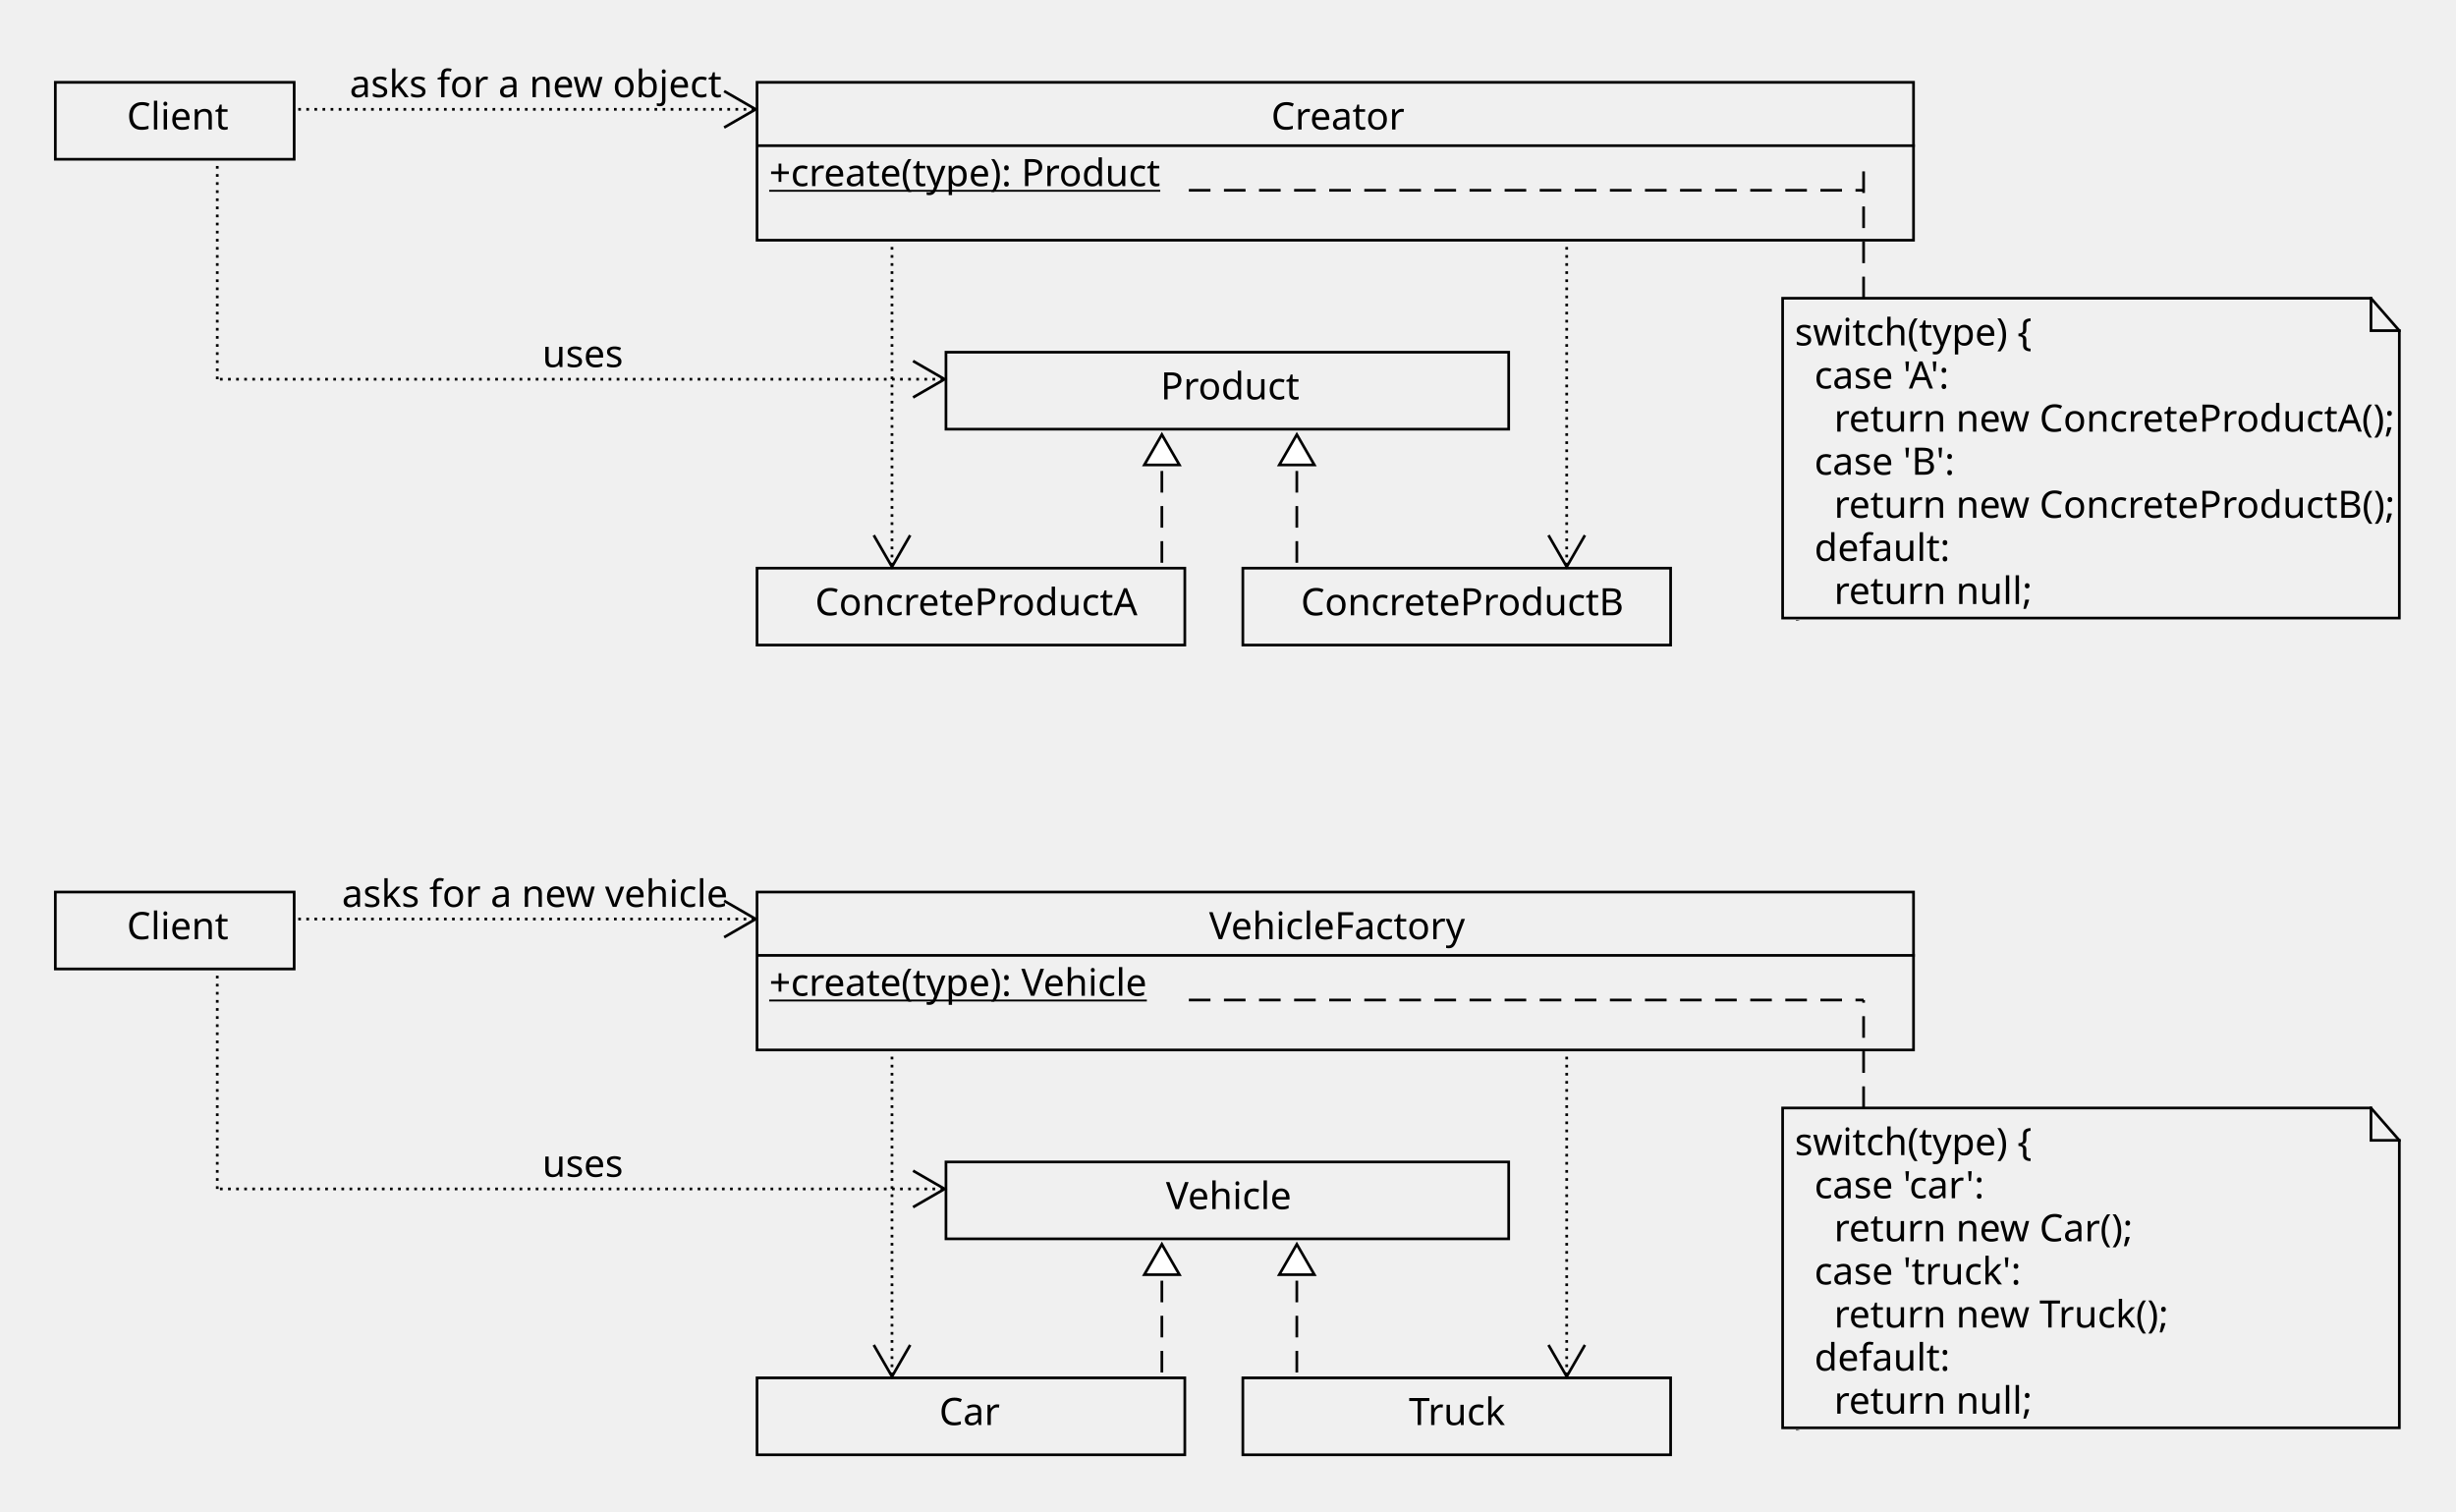
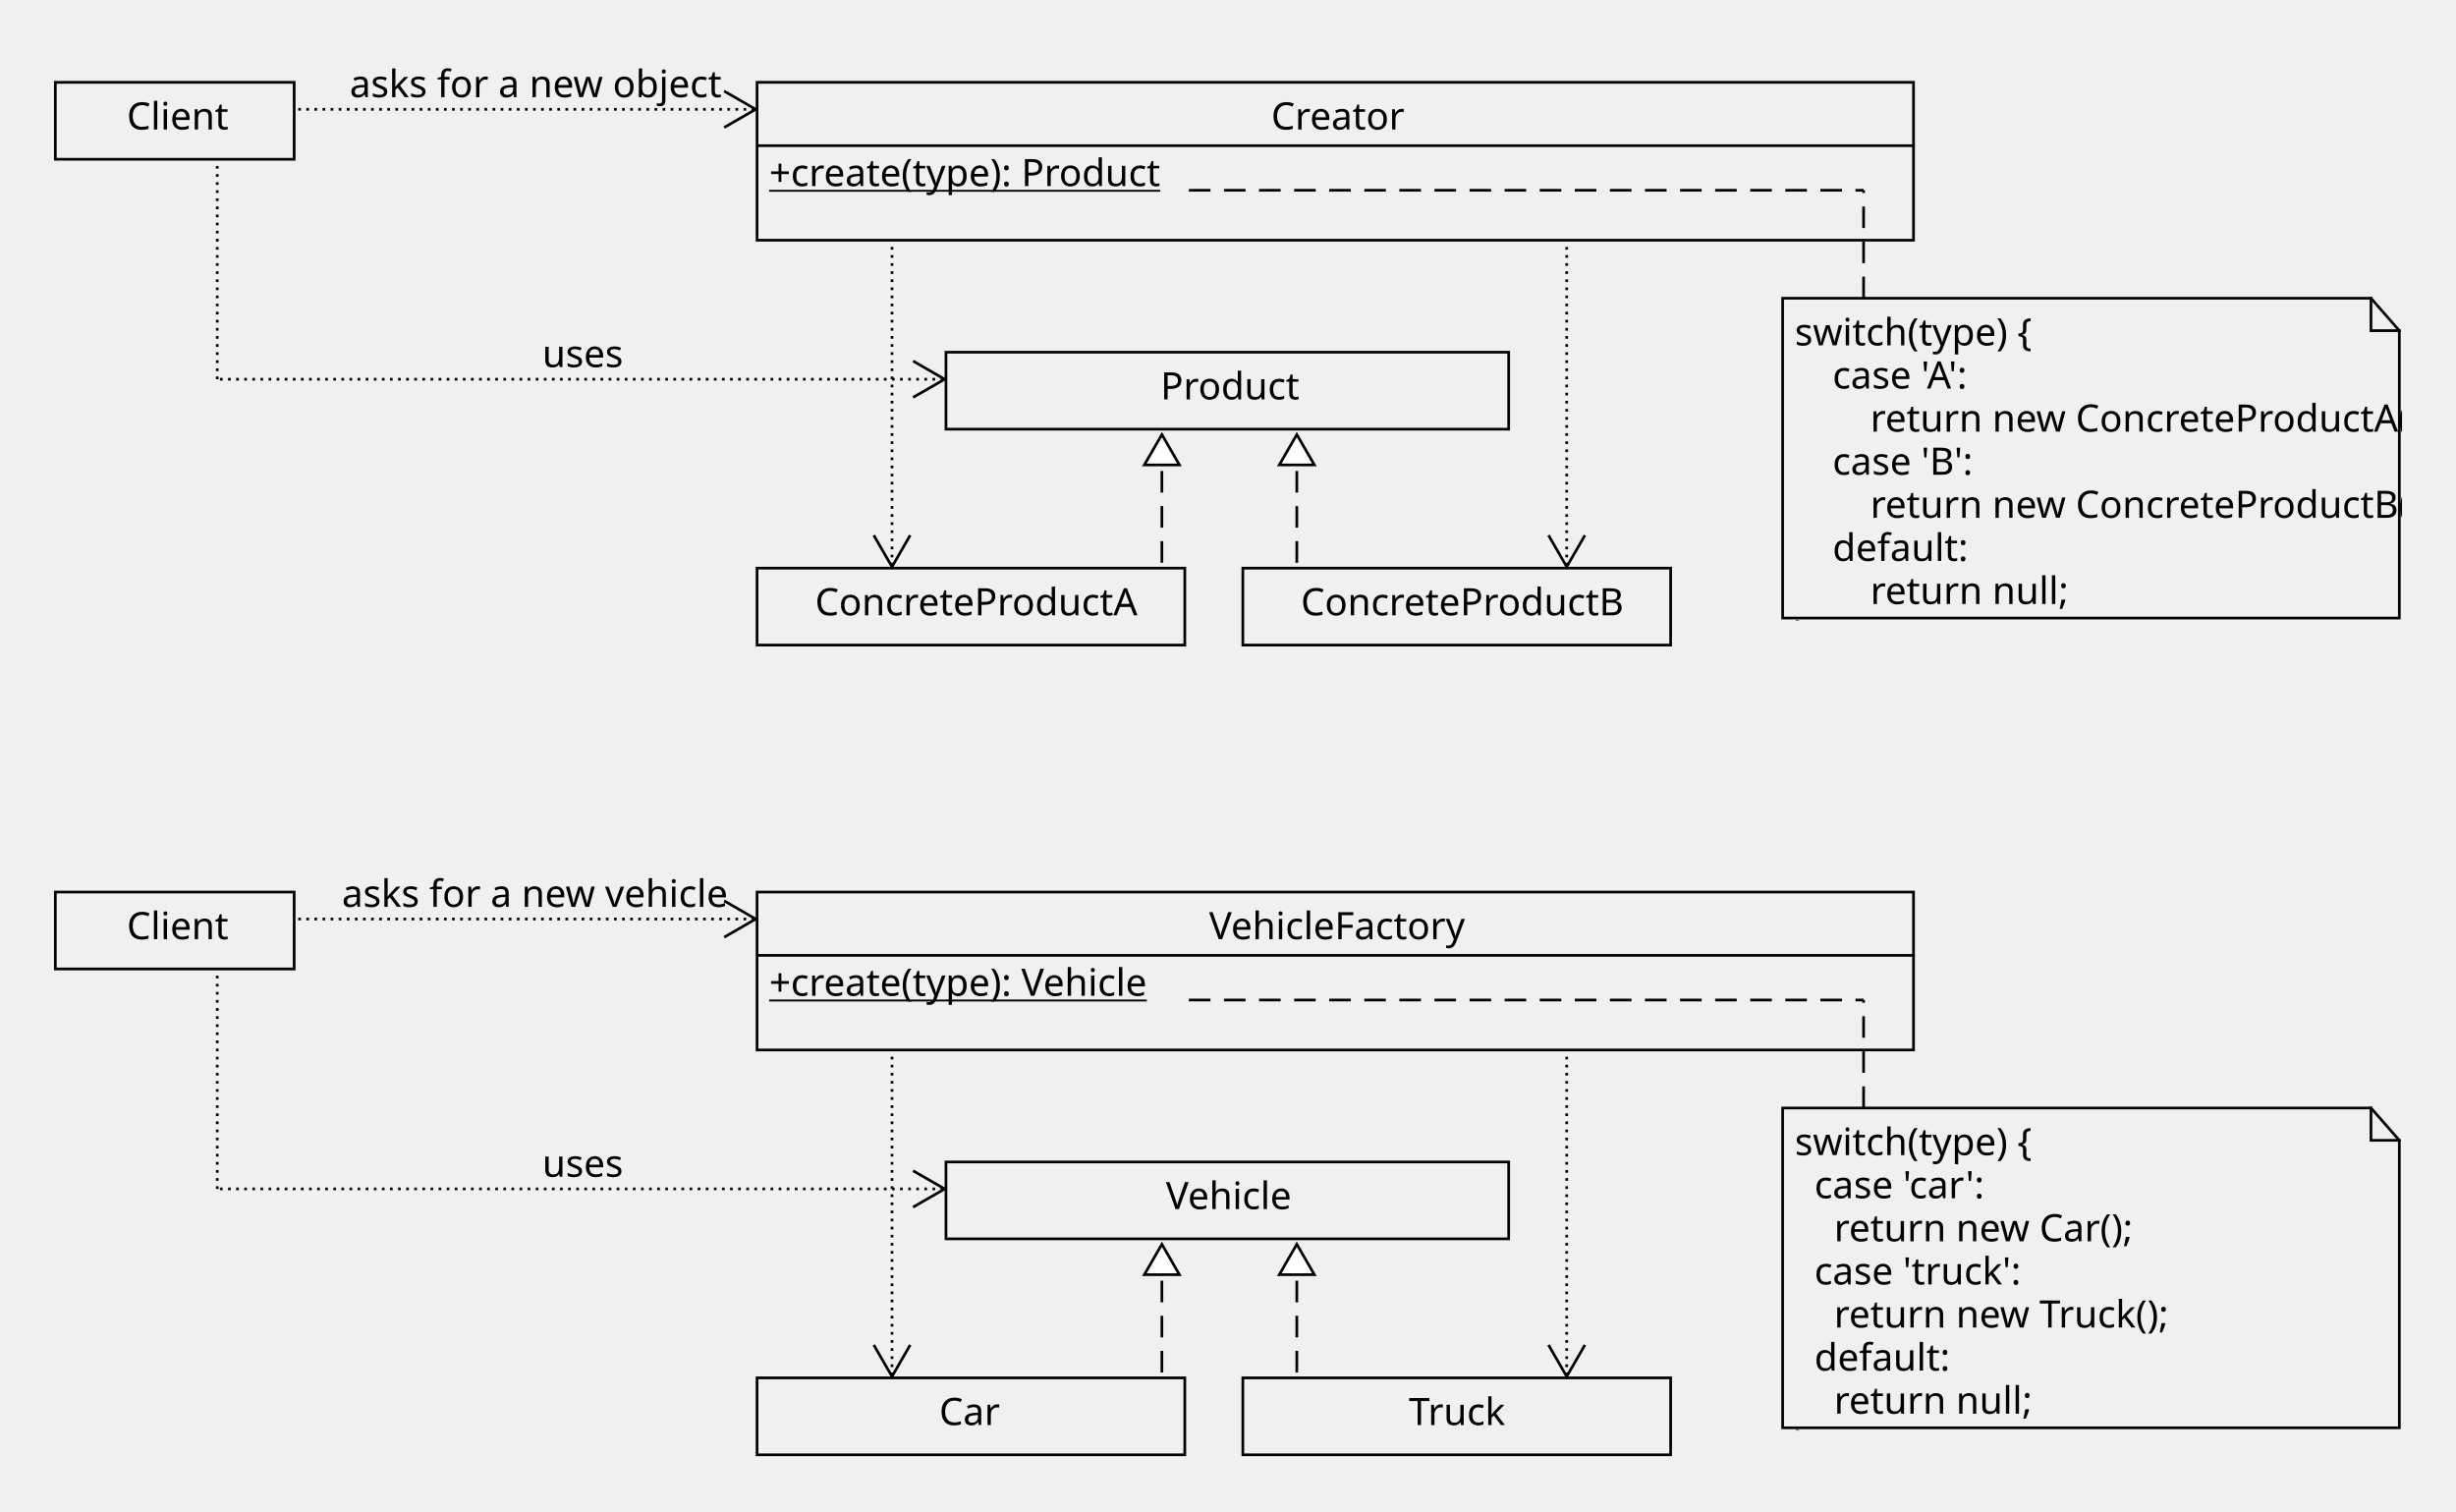
<svg xmlns="http://www.w3.org/2000/svg" fill-opacity="1" color-rendering="auto" color-interpolation="auto" text-rendering="auto" stroke="black" stroke-linecap="square" width="910" stroke-miterlimit="10" shape-rendering="auto" stroke-opacity="1" fill="black" stroke-dasharray="none" font-weight="normal" stroke-width="1" viewBox="140 90 910 560" height="560" font-family="'Dialog'" font-style="normal" stroke-linejoin="miter" font-size="12px" stroke-dashoffset="0" image-rendering="auto">
  <defs id="genericDefs" />
  <g>
    <defs id="defs1">
      <clipPath clipPathUnits="userSpaceOnUse" id="clipPath1">
        <path d="M0 0 L2147483647 0 L2147483647 2147483647 L0 2147483647 L0 0 Z" />
      </clipPath>
      <clipPath clipPathUnits="userSpaceOnUse" id="clipPath2">
        <path d="M0 0 L0 30 L90 30 L90 0 Z" />
      </clipPath>
      <clipPath clipPathUnits="userSpaceOnUse" id="clipPath3">
        <path d="M0 0 L0 120 L230 120 L230 0 Z" />
      </clipPath>
      <clipPath clipPathUnits="userSpaceOnUse" id="clipPath4">
        <path d="M0 0 L0 30 L160 30 L160 0 Z" />
      </clipPath>
      <clipPath clipPathUnits="userSpaceOnUse" id="clipPath5">
        <path d="M0 0 L0 30 L210 30 L210 0 Z" />
      </clipPath>
      <clipPath clipPathUnits="userSpaceOnUse" id="clipPath6">
        <path d="M0 0 L0 60 L430 60 L430 0 Z" />
      </clipPath>
      <clipPath clipPathUnits="userSpaceOnUse" id="clipPath7">
        <path d="M0 0 L0 110 L30 110 L30 0 Z" />
      </clipPath>
      <clipPath clipPathUnits="userSpaceOnUse" id="clipPath8">
        <path d="M0 0 L0 40 L300 40 L300 0 Z" />
      </clipPath>
      <clipPath clipPathUnits="userSpaceOnUse" id="clipPath9">
        <path d="M0 0 L0 40 L200 40 L200 0 Z" />
      </clipPath>
      <clipPath clipPathUnits="userSpaceOnUse" id="clipPath10">
        <path d="M0 0 L0 70 L30 70 L30 0 Z" />
      </clipPath>
      <clipPath clipPathUnits="userSpaceOnUse" id="clipPath11">
        <path d="M0 0 L0 30 L280 30 L280 0 Z" />
      </clipPath>
      <clipPath clipPathUnits="userSpaceOnUse" id="clipPath12">
        <path d="M0 0 L0 150 L30 150 L30 0 Z" />
      </clipPath>
      <clipPath clipPathUnits="userSpaceOnUse" id="clipPath13">
        <path d="M0 0 L0 80 L30 80 L30 0 Z" />
      </clipPath>
    </defs>
    <g fill="rgb(255,255,255)" fill-opacity="0" transform="translate(160,420)" stroke-opacity="0" stroke="rgb(255,255,255)">
      <rect x="0.5" width="88.5" height="28.5" y="0.5" clip-path="url(#clipPath2)" stroke="none" />
    </g>
    <g transform="translate(160,420)">
      <rect fill="none" x="0.5" width="88.5" height="28.5" y="0.5" clip-path="url(#clipPath2)" />
      <text x="27" font-size="14px" y="17.969" clip-path="url(#clipPath2)" font-family="sans-serif" stroke="none" xml:space="preserve">Client</text>
    </g>
    <g fill="rgb(255,255,255)" fill-opacity="0" transform="translate(800,500)" stroke-opacity="0" stroke="rgb(255,255,255)">
      <path d="M0.5 0.5 L218.5 0.5 L229 12.5 L229 119 L0.5 119 Z" stroke="none" clip-path="url(#clipPath3)" />
    </g>
    <g transform="translate(800,500)">
      <path fill="none" d="M0.5 0.5 L218.5 0.5 L229 12.5 L229 119 L0.5 119 Z" clip-path="url(#clipPath3)" />
      <path fill="none" d="M218.5 0.5 L218.5 12.5 L229 12.5" clip-path="url(#clipPath3)" />
      <text x="5" font-size="14px" y="17.969" clip-path="url(#clipPath3)" font-family="sans-serif" stroke="none" xml:space="preserve">switch(type) {</text>
      <text x="5" font-size="14px" y="33.938" clip-path="url(#clipPath3)" font-family="sans-serif" stroke="none" xml:space="preserve">  case 'car':</text>
      <text x="5" font-size="14px" y="49.906" clip-path="url(#clipPath3)" font-family="sans-serif" stroke="none" xml:space="preserve">    return new Car();</text>
      <text x="5" font-size="14px" y="65.875" clip-path="url(#clipPath3)" font-family="sans-serif" stroke="none" xml:space="preserve">  case 'truck':</text>
      <text x="5" font-size="14px" y="81.844" clip-path="url(#clipPath3)" font-family="sans-serif" stroke="none" xml:space="preserve">    return new Truck();</text>
      <text x="5" font-size="14px" y="97.812" clip-path="url(#clipPath3)" font-family="sans-serif" stroke="none" xml:space="preserve">  default:</text>
      <text x="5" font-size="14px" y="113.781" clip-path="url(#clipPath3)" font-family="sans-serif" stroke="none" xml:space="preserve">    return null;</text>
      <text x="5" font-size="14px" y="129.75" clip-path="url(#clipPath3)" font-family="sans-serif" stroke="none" xml:space="preserve">}</text>
    </g>
    <g fill="rgb(255,255,255)" fill-opacity="0" transform="translate(600,600)" stroke-opacity="0" stroke="rgb(255,255,255)">
      <rect x="0.5" width="158.5" height="28.5" y="0.5" clip-path="url(#clipPath4)" stroke="none" />
    </g>
    <g transform="translate(600,600)">
      <rect fill="none" x="0.5" width="158.5" height="28.5" y="0.5" clip-path="url(#clipPath4)" />
      <text x="62" font-size="14px" y="17.969" clip-path="url(#clipPath4)" font-family="sans-serif" stroke="none" xml:space="preserve">Truck</text>
    </g>
    <g fill="rgb(255,255,255)" fill-opacity="0" transform="translate(490,520)" stroke-opacity="0" stroke="rgb(255,255,255)">
      <rect x="0.5" width="208.5" height="28.5" y="0.5" clip-path="url(#clipPath5)" stroke="none" />
    </g>
    <g transform="translate(490,520)">
      <rect fill="none" x="0.5" width="208.5" height="28.5" y="0.5" clip-path="url(#clipPath5)" />
      <text x="82" font-size="14px" y="17.969" clip-path="url(#clipPath5)" font-family="sans-serif" stroke="none" xml:space="preserve">Vehicle</text>
    </g>
    <g fill="rgb(255,255,255)" fill-opacity="0" transform="translate(420,600)" stroke-opacity="0" stroke="rgb(255,255,255)">
      <rect x="0.5" width="158.5" height="28.5" y="0.5" clip-path="url(#clipPath4)" stroke="none" />
    </g>
    <g transform="translate(420,600)">
      <rect fill="none" x="0.5" width="158.5" height="28.5" y="0.5" clip-path="url(#clipPath4)" />
      <text x="68" font-size="14px" y="17.969" clip-path="url(#clipPath4)" font-family="sans-serif" stroke="none" xml:space="preserve">Car</text>
    </g>
    <g fill="rgb(255,255,255)" fill-opacity="0" transform="translate(420,420)" stroke-opacity="0" stroke="rgb(255,255,255)">
      <rect x="0.5" width="428.5" height="58.5" y="0.5" clip-path="url(#clipPath6)" stroke="none" />
    </g>
    <g transform="translate(420,420)">
      <rect fill="none" x="0.5" width="428.5" height="58.5" y="0.5" clip-path="url(#clipPath6)" />
      <text x="168" font-size="14px" y="17.969" clip-path="url(#clipPath6)" font-family="sans-serif" stroke="none" xml:space="preserve">VehicleFactory</text>
      <path fill="none" d="M1 23.969 L429 23.969" clip-path="url(#clipPath6)" />
      <text x="5" font-size="14px" y="38.938" text-decoration="underline" clip-path="url(#clipPath6)" font-family="sans-serif" stroke="none" xml:space="preserve">+create(type): Vehicle</text>
    </g>
    <g fill="rgb(255,255,255)" fill-opacity="0" transform="translate(160,120)" stroke-opacity="0" stroke="rgb(255,255,255)">
      <rect x="0.5" width="88.5" height="28.5" y="0.5" clip-path="url(#clipPath2)" stroke="none" />
    </g>
    <g transform="translate(160,120)">
      <rect fill="none" x="0.5" width="88.5" height="28.5" y="0.5" clip-path="url(#clipPath2)" />
      <text x="27" font-size="14px" y="17.969" clip-path="url(#clipPath2)" font-family="sans-serif" stroke="none" xml:space="preserve">Client</text>
    </g>
    <g fill="rgb(255,255,255)" fill-opacity="0" transform="translate(800,200)" stroke-opacity="0" stroke="rgb(255,255,255)">
      <path d="M0.5 0.5 L218.5 0.5 L229 12.5 L229 119 L0.5 119 Z" stroke="none" clip-path="url(#clipPath3)" />
    </g>
    <g transform="translate(800,200)">
      <path fill="none" d="M0.5 0.5 L218.5 0.5 L229 12.5 L229 119 L0.5 119 Z" clip-path="url(#clipPath3)" />
      <path fill="none" d="M218.5 0.5 L218.5 12.5 L229 12.5" clip-path="url(#clipPath3)" />
      <text x="5" font-size="14px" y="17.969" clip-path="url(#clipPath3)" font-family="sans-serif" stroke="none" xml:space="preserve">switch(type) {</text>
-       <text x="5" font-size="14px" y="33.938" clip-path="url(#clipPath3)" font-family="sans-serif" stroke="none" xml:space="preserve">  case 'A':</text>
-       <text x="5" font-size="14px" y="49.906" clip-path="url(#clipPath3)" font-family="sans-serif" stroke="none" xml:space="preserve">    return new ConcreteProductA();</text>
-       <text x="5" font-size="14px" y="65.875" clip-path="url(#clipPath3)" font-family="sans-serif" stroke="none" xml:space="preserve">  case 'B':</text>
-       <text x="5" font-size="14px" y="81.844" clip-path="url(#clipPath3)" font-family="sans-serif" stroke="none" xml:space="preserve">    return new ConcreteProductB();</text>
-       <text x="5" font-size="14px" y="97.812" clip-path="url(#clipPath3)" font-family="sans-serif" stroke="none" xml:space="preserve">  default:</text>
-       <text x="5" font-size="14px" y="113.781" clip-path="url(#clipPath3)" font-family="sans-serif" stroke="none" xml:space="preserve">    return null;</text>
+       <text x="5" font-size="14px" y="33.938" clip-path="url(#clipPath3)" font-family="sans-serif" stroke="none" xml:space="preserve"> case 'A':</text>
+       <text x="5" font-size="14px" y="49.906" clip-path="url(#clipPath3)" font-family="sans-serif" stroke="none" xml:space="preserve">  return new ConcreteProductA();</text>
+       <text x="5" font-size="14px" y="65.875" clip-path="url(#clipPath3)" font-family="sans-serif" stroke="none" xml:space="preserve"> case 'B':</text>
+       <text x="5" font-size="14px" y="81.844" clip-path="url(#clipPath3)" font-family="sans-serif" stroke="none" xml:space="preserve">  return new ConcreteProductB();</text>
+       <text x="5" font-size="14px" y="97.812" clip-path="url(#clipPath3)" font-family="sans-serif" stroke="none" xml:space="preserve"> default:</text>
+       <text x="5" font-size="14px" y="113.781" clip-path="url(#clipPath3)" font-family="sans-serif" stroke="none" xml:space="preserve">  return null;</text>
      <text x="5" font-size="14px" y="129.75" clip-path="url(#clipPath3)" font-family="sans-serif" stroke="none" xml:space="preserve">}</text>
    </g>
    <g fill="rgb(255,255,255)" fill-opacity="0" transform="translate(600,300)" stroke-opacity="0" stroke="rgb(255,255,255)">
      <rect x="0.5" width="158.5" height="28.5" y="0.5" clip-path="url(#clipPath4)" stroke="none" />
    </g>
    <g transform="translate(600,300)">
      <rect fill="none" x="0.5" width="158.5" height="28.5" y="0.5" clip-path="url(#clipPath4)" />
      <text x="22" font-size="14px" y="17.969" clip-path="url(#clipPath4)" font-family="sans-serif" stroke="none" xml:space="preserve">ConcreteProductB</text>
    </g>
    <g fill="rgb(255,255,255)" fill-opacity="0" transform="translate(490,220)" stroke-opacity="0" stroke="rgb(255,255,255)">
      <rect x="0.5" width="208.5" height="28.5" y="0.5" clip-path="url(#clipPath5)" stroke="none" />
    </g>
    <g transform="translate(490,220)">
      <rect fill="none" x="0.5" width="208.5" height="28.5" y="0.5" clip-path="url(#clipPath5)" />
      <text x="80" font-size="14px" y="17.969" clip-path="url(#clipPath5)" font-family="sans-serif" stroke="none" xml:space="preserve">Product</text>
    </g>
    <g fill="rgb(255,255,255)" fill-opacity="0" transform="translate(420,300)" stroke-opacity="0" stroke="rgb(255,255,255)">
      <rect x="0.5" width="158.5" height="28.5" y="0.5" clip-path="url(#clipPath4)" stroke="none" />
    </g>
    <g transform="translate(420,300)">
      <rect fill="none" x="0.5" width="158.5" height="28.5" y="0.5" clip-path="url(#clipPath4)" />
      <text x="22" font-size="14px" y="17.969" clip-path="url(#clipPath4)" font-family="sans-serif" stroke="none" xml:space="preserve">ConcreteProductA</text>
    </g>
    <g fill="rgb(255,255,255)" fill-opacity="0" transform="translate(420,120)" stroke-opacity="0" stroke="rgb(255,255,255)">
      <rect x="0.5" width="428.5" height="58.5" y="0.5" clip-path="url(#clipPath6)" stroke="none" />
    </g>
    <g transform="translate(420,120)">
      <rect fill="none" x="0.5" width="428.5" height="58.5" y="0.5" clip-path="url(#clipPath6)" />
      <text x="191" font-size="14px" y="17.969" clip-path="url(#clipPath6)" font-family="sans-serif" stroke="none" xml:space="preserve">Creator</text>
      <path fill="none" d="M1 23.969 L429 23.969" clip-path="url(#clipPath6)" />
      <text x="5" font-size="14px" y="38.938" text-decoration="underline" clip-path="url(#clipPath6)" font-family="sans-serif" stroke="none" xml:space="preserve">+create(type): Product</text>
    </g>
    <g stroke-dasharray="1,2" stroke-miterlimit="5" transform="translate(210,440)" stroke-linecap="butt">
      <path fill="none" d="M10.5 90.5 L10.5 10.5" clip-path="url(#clipPath7)" />
    </g>
    <g stroke-dasharray="1,2" stroke-miterlimit="5" transform="translate(210,510)" stroke-linecap="butt">
      <path fill="none" d="M279.5 20.5 L10.5 20.5" clip-path="url(#clipPath8)" />
      <path fill="none" stroke-miterlimit="10" stroke-dasharray="none" d="M268.742 14 L280 20.5 L268.742 27" clip-path="url(#clipPath8)" stroke-linecap="square" />
    </g>
    <g font-family="sans-serif" font-size="14px" transform="translate(210,510)">
      <text x="130.933" xml:space="preserve" y="16" clip-path="url(#clipPath8)" stroke="none">uses</text>
    </g>
    <g stroke-dasharray="1,2" stroke-miterlimit="5" transform="translate(240,410)" stroke-linecap="butt">
      <path fill="none" d="M179.5 20.5 L10.5 20.5" clip-path="url(#clipPath9)" />
      <path fill="none" stroke-miterlimit="10" stroke-dasharray="none" d="M168.742 14 L180 20.5 L168.742 27" clip-path="url(#clipPath9)" stroke-linecap="square" />
    </g>
    <g font-family="sans-serif" font-size="14px" transform="translate(240,410)">
      <text x="26.676" xml:space="preserve" y="16" clip-path="url(#clipPath9)" stroke="none">asks for a new vehicle</text>
    </g>
    <g stroke-dasharray="8,5" stroke-miterlimit="5" transform="translate(820,450)" stroke-linecap="butt">
      <path fill="none" d="M10.5 50.5 L10.5 10.5" clip-path="url(#clipPath10)" />
    </g>
    <g stroke-dasharray="8,5" stroke-miterlimit="5" transform="translate(570,450)" stroke-linecap="butt">
      <path fill="none" d="M10.5 10.5 L260.5 10.5" clip-path="url(#clipPath11)" />
    </g>
    <g stroke-dasharray="1,2" stroke-miterlimit="5" transform="translate(460,470)" stroke-linecap="butt">
      <path fill="none" d="M10.5 129.5 L10.5 10.5" clip-path="url(#clipPath12)" />
      <path fill="none" stroke-miterlimit="10" stroke-dasharray="none" d="M17 118.742 L10.5 130 L4 118.742" clip-path="url(#clipPath12)" stroke-linecap="square" />
    </g>
    <g stroke-dasharray="1,2" stroke-miterlimit="5" transform="translate(710,470)" stroke-linecap="butt">
      <path fill="none" d="M10.5 129.5 L10.5 10.5" clip-path="url(#clipPath12)" />
      <path fill="none" stroke-miterlimit="10" stroke-dasharray="none" d="M17 118.742 L10.5 130 L4 118.742" clip-path="url(#clipPath12)" stroke-linecap="square" />
    </g>
    <g stroke-dasharray="8,5" stroke-miterlimit="5" transform="translate(560,540)" stroke-linecap="butt">
      <path fill="none" d="M10.5 11.5 L10.5 60.5" clip-path="url(#clipPath13)" />
      <path fill="white" d="M4 22.258 L10.5 11 L17 22.258 Z" clip-path="url(#clipPath13)" stroke="none" />
      <path fill="none" stroke-miterlimit="10" stroke-dasharray="none" d="M4 22.258 L10.5 11 L17 22.258 Z" clip-path="url(#clipPath13)" stroke-linecap="square" />
    </g>
    <g stroke-dasharray="8,5" stroke-miterlimit="5" transform="translate(610,540)" stroke-linecap="butt">
      <path fill="none" d="M10.5 11.5 L10.5 60.5" clip-path="url(#clipPath13)" />
      <path fill="white" d="M4 22.258 L10.5 11 L17 22.258 Z" clip-path="url(#clipPath13)" stroke="none" />
      <path fill="none" stroke-miterlimit="10" stroke-dasharray="none" d="M4 22.258 L10.5 11 L17 22.258 Z" clip-path="url(#clipPath13)" stroke-linecap="square" />
    </g>
    <g stroke-dasharray="1,2" stroke-miterlimit="5" transform="translate(210,140)" stroke-linecap="butt">
      <path fill="none" d="M10.5 90.5 L10.5 10.5" clip-path="url(#clipPath7)" />
    </g>
    <g stroke-dasharray="1,2" stroke-miterlimit="5" transform="translate(210,210)" stroke-linecap="butt">
      <path fill="none" d="M279.5 20.5 L10.5 20.5" clip-path="url(#clipPath8)" />
      <path fill="none" stroke-miterlimit="10" stroke-dasharray="none" d="M268.742 14 L280 20.5 L268.742 27" clip-path="url(#clipPath8)" stroke-linecap="square" />
    </g>
    <g font-family="sans-serif" font-size="14px" transform="translate(210,210)">
      <text x="130.933" xml:space="preserve" y="16" clip-path="url(#clipPath8)" stroke="none">uses</text>
    </g>
    <g stroke-dasharray="1,2" stroke-miterlimit="5" transform="translate(240,110)" stroke-linecap="butt">
      <path fill="none" d="M179.5 20.5 L10.5 20.5" clip-path="url(#clipPath9)" />
      <path fill="none" stroke-miterlimit="10" stroke-dasharray="none" d="M168.742 14 L180 20.5 L168.742 27" clip-path="url(#clipPath9)" stroke-linecap="square" />
    </g>
    <g font-family="sans-serif" font-size="14px" transform="translate(240,110)">
      <text x="29.549" xml:space="preserve" y="16" clip-path="url(#clipPath9)" stroke="none">asks for a new object</text>
    </g>
-     <g stroke-dasharray="8,5" stroke-miterlimit="5" transform="translate(820,140)" stroke-linecap="butt">
-       <path fill="none" d="M10.5 60.5 L10.5 10.5" clip-path="url(#clipPath13)" />
+     <g stroke-dasharray="8,5" stroke-miterlimit="5" transform="translate(820,150)" stroke-linecap="butt">
+       <path fill="none" d="M10.5 50.5 L10.5 10.5" clip-path="url(#clipPath10)" />
    </g>
    <g stroke-dasharray="8,5" stroke-miterlimit="5" transform="translate(570,150)" stroke-linecap="butt">
      <path fill="none" d="M10.5 10.5 L260.5 10.5" clip-path="url(#clipPath11)" />
    </g>
    <g stroke-dasharray="1,2" stroke-miterlimit="5" transform="translate(460,170)" stroke-linecap="butt">
      <path fill="none" d="M10.5 129.5 L10.5 10.5" clip-path="url(#clipPath12)" />
      <path fill="none" stroke-miterlimit="10" stroke-dasharray="none" d="M17 118.742 L10.5 130 L4 118.742" clip-path="url(#clipPath12)" stroke-linecap="square" />
    </g>
    <g stroke-dasharray="1,2" stroke-miterlimit="5" transform="translate(710,170)" stroke-linecap="butt">
      <path fill="none" d="M10.5 129.5 L10.5 10.5" clip-path="url(#clipPath12)" />
      <path fill="none" stroke-miterlimit="10" stroke-dasharray="none" d="M17 118.742 L10.5 130 L4 118.742" clip-path="url(#clipPath12)" stroke-linecap="square" />
    </g>
    <g stroke-dasharray="8,5" stroke-miterlimit="5" transform="translate(560,240)" stroke-linecap="butt">
      <path fill="none" d="M10.5 11.5 L10.5 60.5" clip-path="url(#clipPath13)" />
      <path fill="white" d="M4 22.258 L10.5 11 L17 22.258 Z" clip-path="url(#clipPath13)" stroke="none" />
      <path fill="none" stroke-miterlimit="10" stroke-dasharray="none" d="M4 22.258 L10.5 11 L17 22.258 Z" clip-path="url(#clipPath13)" stroke-linecap="square" />
    </g>
    <g stroke-dasharray="8,5" stroke-miterlimit="5" transform="translate(610,240)" stroke-linecap="butt">
      <path fill="none" d="M10.5 11.5 L10.5 60.5" clip-path="url(#clipPath13)" />
      <path fill="white" d="M4 22.258 L10.5 11 L17 22.258 Z" clip-path="url(#clipPath13)" stroke="none" />
      <path fill="none" stroke-miterlimit="10" stroke-dasharray="none" d="M4 22.258 L10.5 11 L17 22.258 Z" clip-path="url(#clipPath13)" stroke-linecap="square" />
    </g>
  </g>
</svg>
